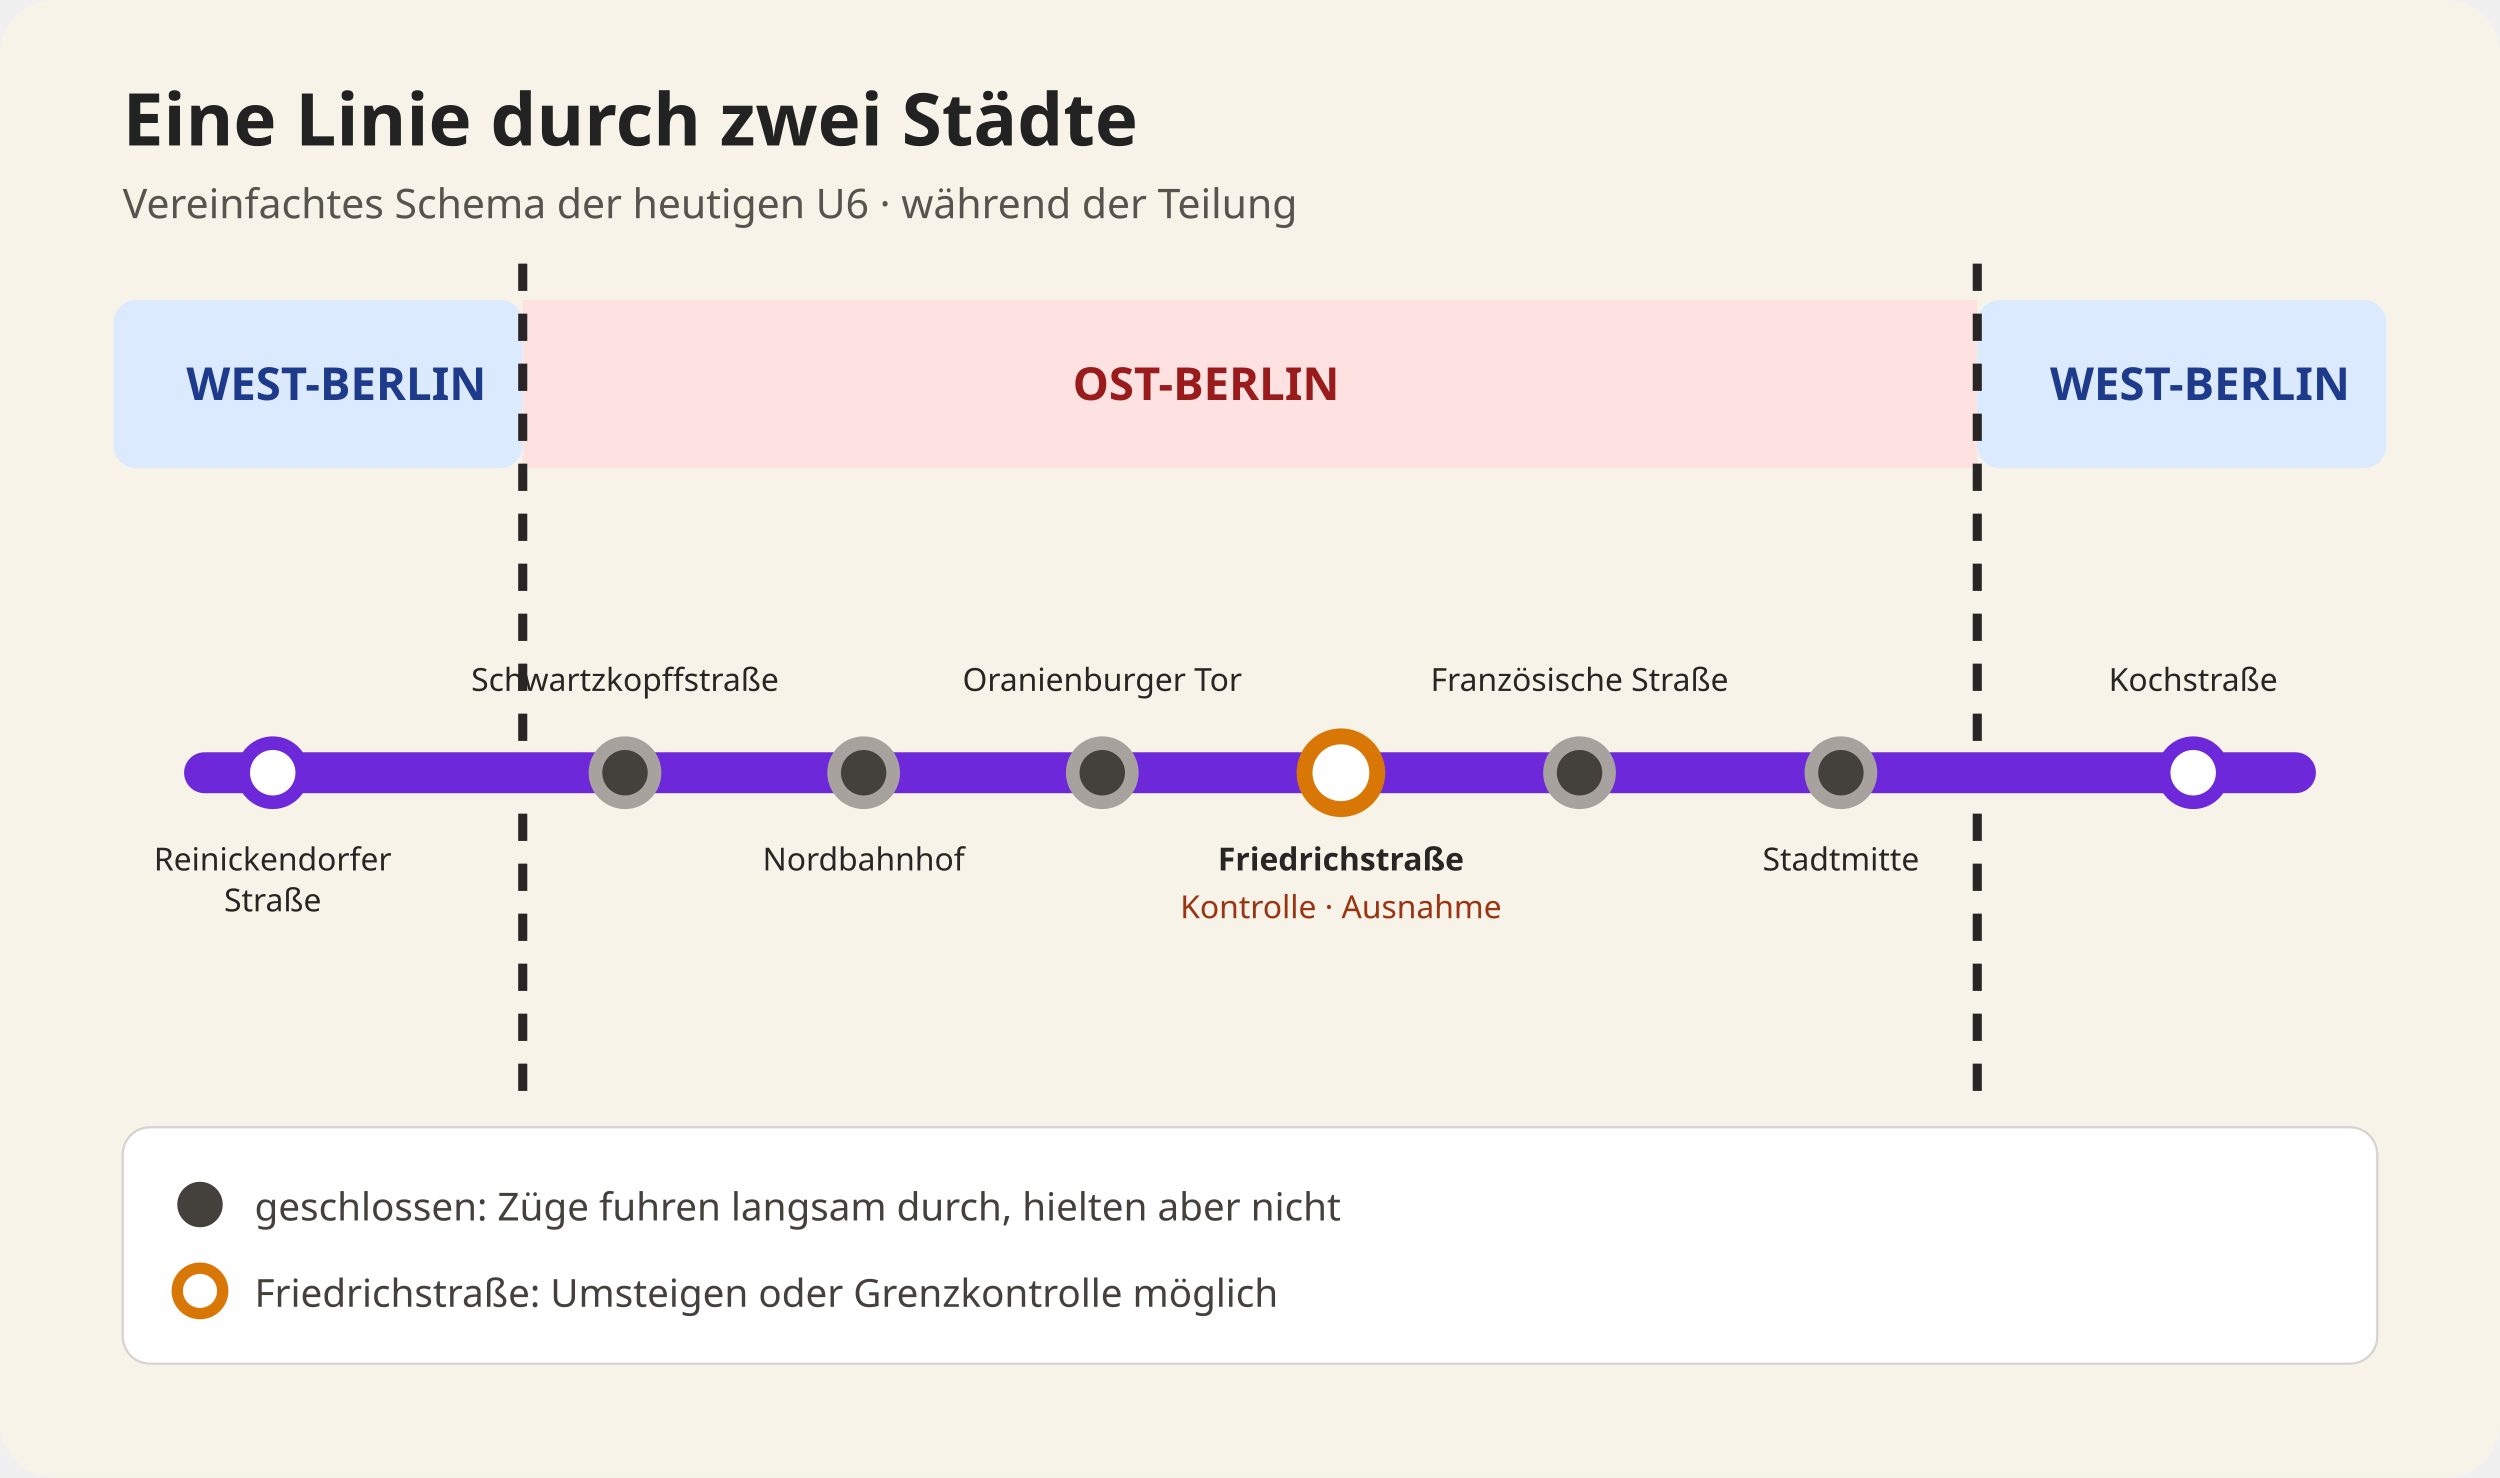
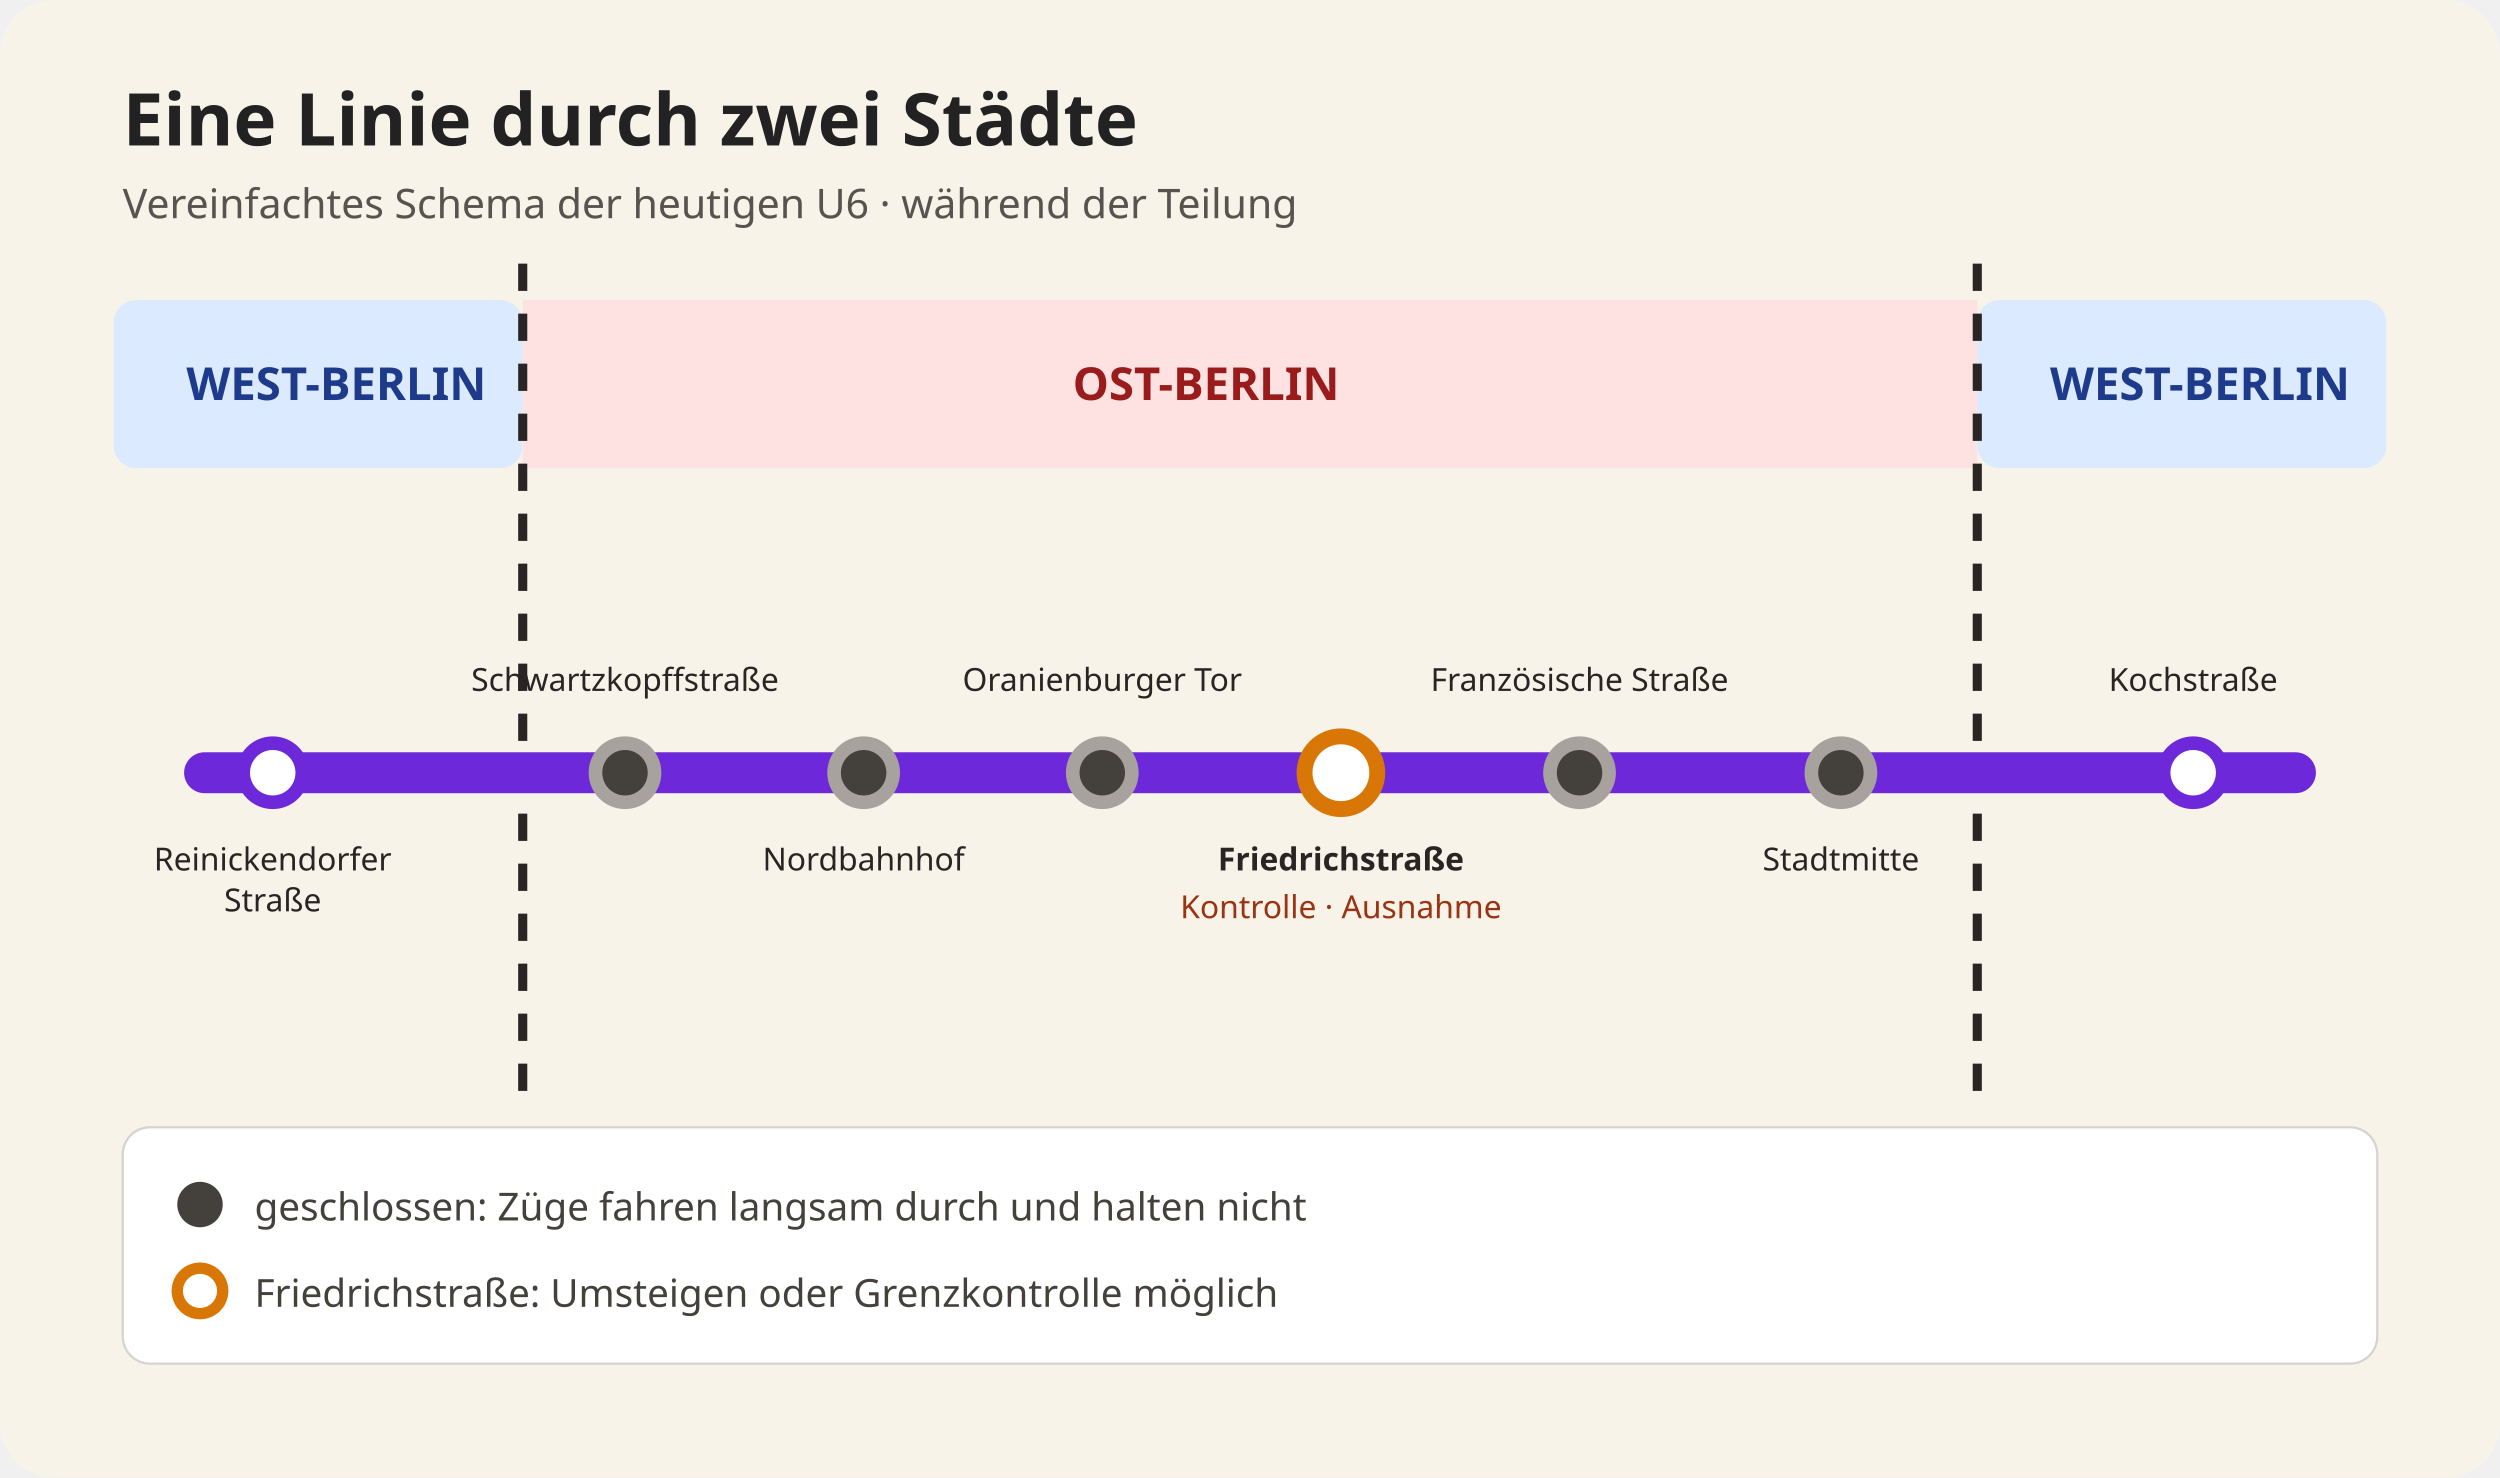
<svg xmlns="http://www.w3.org/2000/svg" viewBox="0 0 1100 650" role="img" aria-labelledby="title desc">
  <rect width="1100" height="650" rx="24" fill="#f7f3e8" />
  <text x="54" y="64" font-family="system-ui, sans-serif" font-size="32" font-weight="700" fill="#222">Eine Linie durch zwei Städte</text>
  <text x="54" y="96" font-family="system-ui, sans-serif" font-size="18" fill="#57534e">Vereinfachtes Schema der heutigen U6 · während der Teilung</text>
  <rect x="50" y="132" width="180" height="74" rx="10" fill="#dbeafe" />
  <rect x="230" y="132" width="640" height="74" fill="#fee2e2" />
  <rect x="870" y="132" width="180" height="74" rx="10" fill="#dbeafe" />
  <text x="82" y="176" font-family="system-ui, sans-serif" font-size="20" font-weight="700" fill="#1e3a8a">WEST-BERLIN</text>
  <text x="472" y="176" font-family="system-ui, sans-serif" font-size="20" font-weight="700" fill="#991b1b">OST-BERLIN</text>
  <text x="902" y="176" font-family="system-ui, sans-serif" font-size="20" font-weight="700" fill="#1e3a8a">WEST-BERLIN</text>
  <line x1="230" y1="116" x2="230" y2="480" stroke="#292524" stroke-width="4" stroke-dasharray="12 10" />
  <line x1="870" y1="116" x2="870" y2="480" stroke="#292524" stroke-width="4" stroke-dasharray="12 10" />
  <path d="M90 340 H1010" stroke="#6d28d9" stroke-width="18" stroke-linecap="round" />
  <g font-family="system-ui, sans-serif" font-size="14" fill="#292524" text-anchor="middle">
    <circle cx="120" cy="340" r="13" fill="white" stroke="#6d28d9" stroke-width="6" />
    <text x="120" y="383">Reinickendorfer</text>
    <text x="120" y="401">Straße</text>
    <circle cx="275" cy="340" r="13" fill="#44403c" stroke="#a8a29e" stroke-width="6" />
    <text x="275" y="304">Schwartzkopffstraße</text>
    <circle cx="380" cy="340" r="13" fill="#44403c" stroke="#a8a29e" stroke-width="6" />
    <text x="380" y="383">Nordbahnhof</text>
    <circle cx="485" cy="340" r="13" fill="#44403c" stroke="#a8a29e" stroke-width="6" />
    <text x="485" y="304">Oranienburger Tor</text>
    <circle cx="590" cy="340" r="16" fill="white" stroke="#d97706" stroke-width="7" />
    <text x="590" y="383" font-weight="700">Friedrichstraße</text>
    <text x="590" y="404" fill="#9a3412">Kontrolle · Ausnahme</text>
    <circle cx="695" cy="340" r="13" fill="#44403c" stroke="#a8a29e" stroke-width="6" />
    <text x="695" y="304">Französische Straße</text>
    <circle cx="810" cy="340" r="13" fill="#44403c" stroke="#a8a29e" stroke-width="6" />
    <text x="810" y="383">Stadtmitte</text>
    <circle cx="965" cy="340" r="13" fill="white" stroke="#6d28d9" stroke-width="6" />
    <text x="965" y="304">Kochstraße</text>
  </g>
  <rect x="54" y="496" width="992" height="104" rx="12" fill="#fff" stroke="#d6d3d1" />
  <circle cx="88" cy="530" r="10" fill="#44403c" />
-   <text x="112" y="537" font-family="system-ui, sans-serif" font-size="17" fill="#44403c">geschlossen: Züge fuhren langsam durch, hielten aber nicht</text>
+   <text x="112" y="537" font-family="system-ui, sans-serif" font-size="17" fill="#44403c">geschlossen: Züge fahren langsam durch und halten nicht</text>
  <circle cx="88" cy="568" r="10" fill="white" stroke="#d97706" stroke-width="5" />
  <text x="112" y="575" font-family="system-ui, sans-serif" font-size="17" fill="#44403c">Friedrichstraße: Umsteigen oder Grenzkontrolle möglich</text>
</svg>
